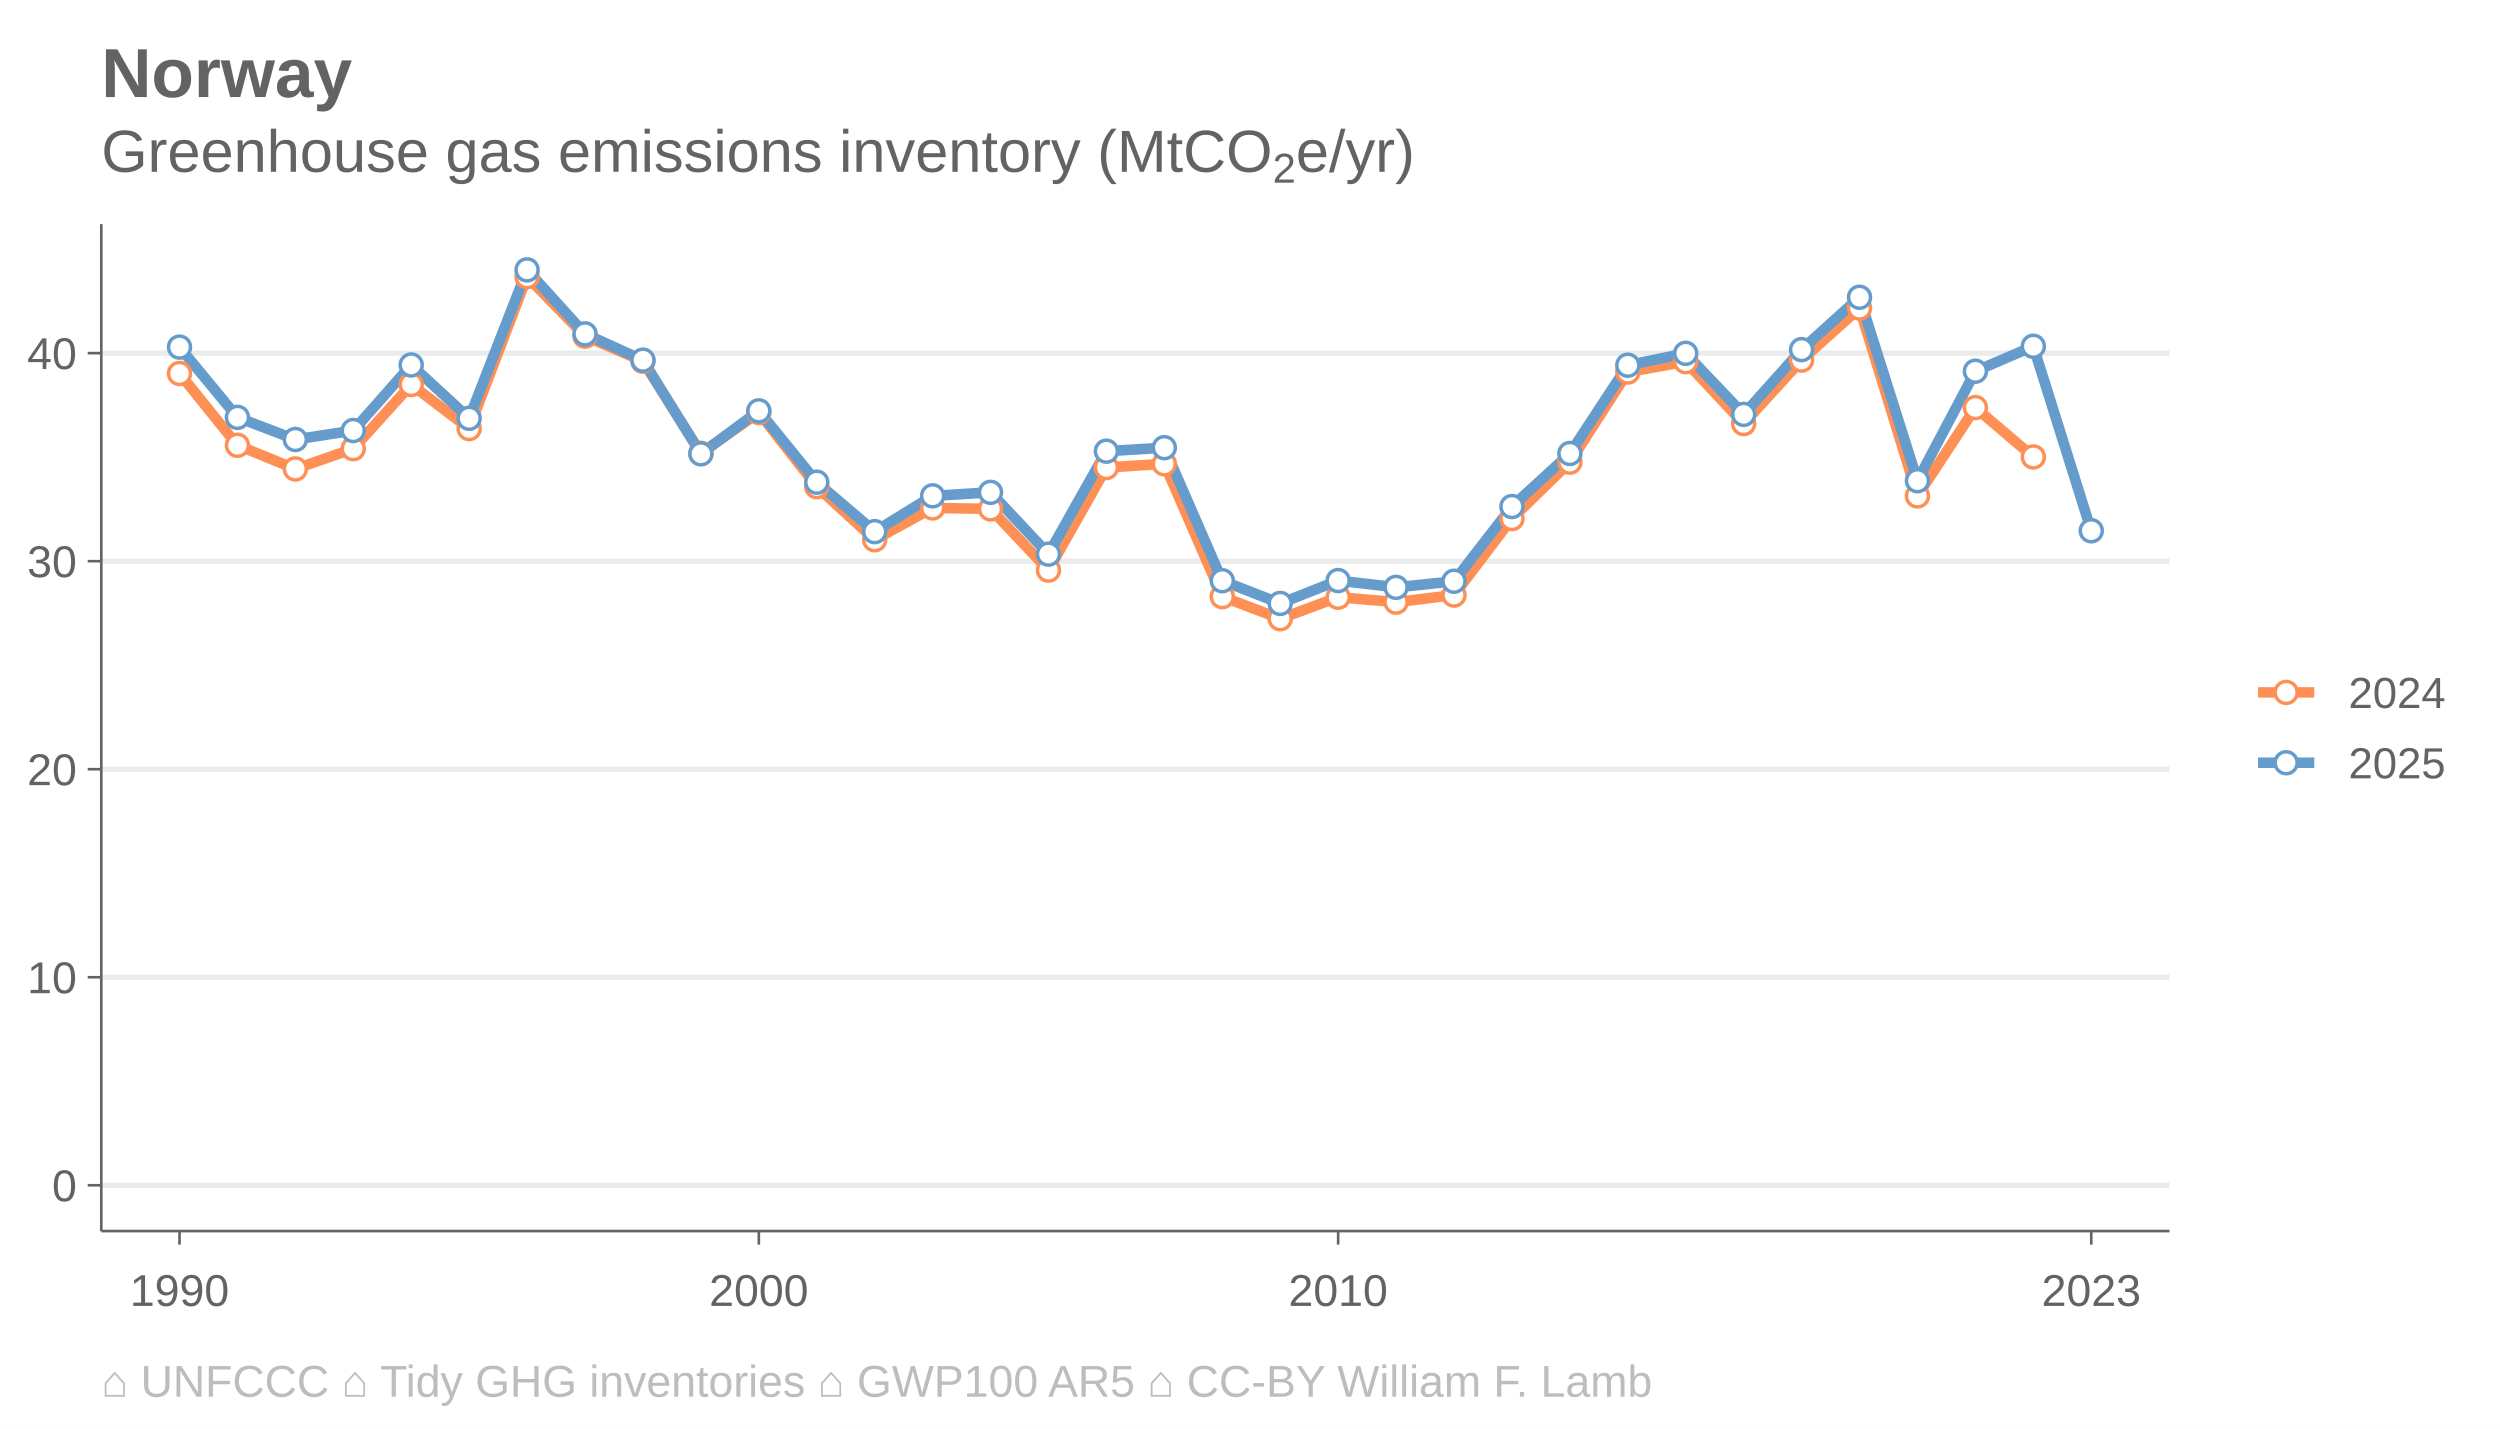
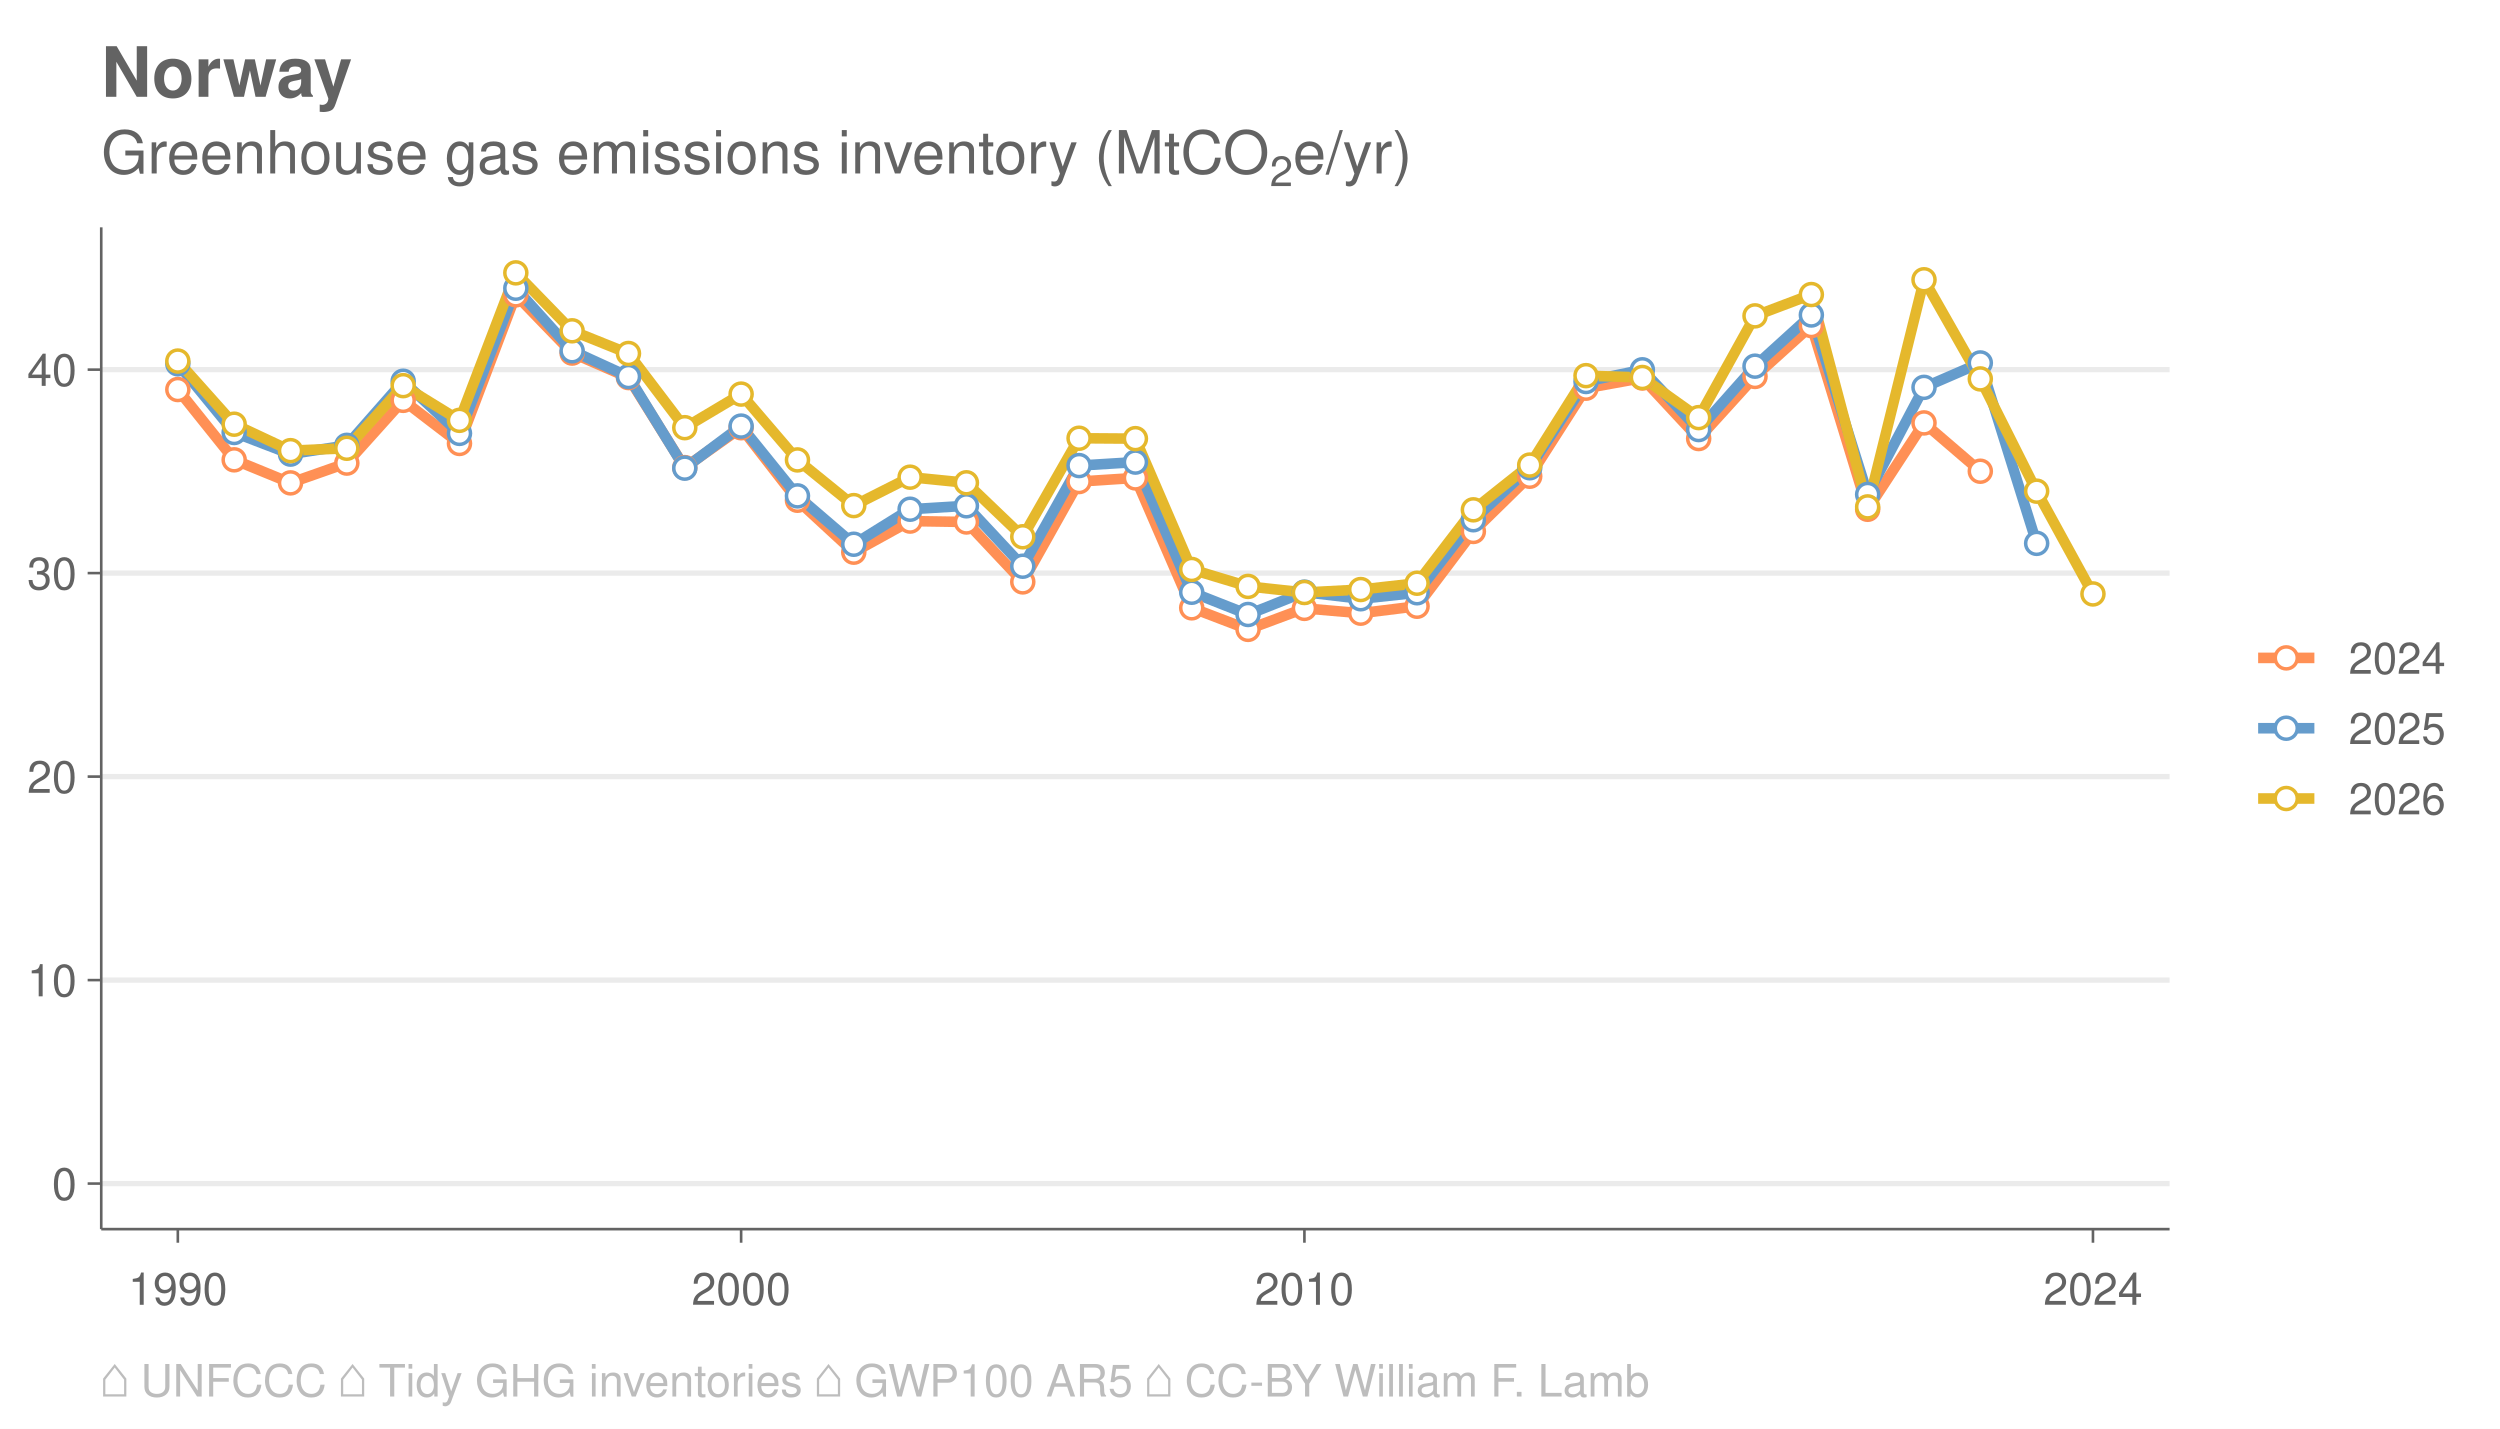
- <svg xmlns="http://www.w3.org/2000/svg" class="svglite" width="504.00pt" height="288.00pt" viewBox="0 0 504.00 288.00">
-   <defs>
-     <style type="text/css">
+ <svg xmlns="http://www.w3.org/2000/svg" width="504.00pt" height="288.00pt" viewBox="0 0 504.00 288.00">
+   <g class="svglite">
+     <defs>
+       <style type="text/css">
    .svglite line, .svglite polyline, .svglite polygon, .svglite path, .svglite rect, .svglite circle {
      fill: none;
      stroke: #000000;
      stroke-linecap: round;
      stroke-linejoin: round;
      stroke-miterlimit: 10.00;
    }
    .svglite text {
      white-space: pre;
    }
+     .svglite g.glyphgroup path {
+       fill: inherit;
+       stroke: none;
+     }
  </style>
-   </defs>
-   <rect width="100%" height="100%" style="stroke: none; fill: #FFFFFF;" />
-   <defs>
-     <clipPath id="cpMC4wMHw1MDQuMDB8MC4wMHwyODguMDA=">
-       <rect x="0.00" y="0.00" width="504.00" height="288.00" />
-     </clipPath>
-   </defs>
-   <g clip-path="url(#cpMC4wMHw1MDQuMDB8MC4wMHwyODguMDA=)">
-     <rect x="0.00" y="0.00" width="504.00" height="288.00" style="stroke-width: 1.07; stroke: #FFFFFF; fill: #FFFFFF;" />
-   </g>
-   <defs>
-     <clipPath id="cpMjAuNDJ8NDM3LjM3fDQ1LjE5fDI0OC4xOA==">
-       <rect x="20.42" y="45.19" width="416.95" height="202.99" />
-     </clipPath>
-   </defs>
-   <g clip-path="url(#cpMjAuNDJ8NDM3LjM3fDQ1LjE5fDI0OC4xOA==)">
-     <polyline points="20.42,238.95 437.37,238.95 " style="stroke-width: 1.07; stroke: #EBEBEB; stroke-linecap: butt;" />
-     <polyline points="20.42,197.01 437.37,197.01 " style="stroke-width: 1.07; stroke: #EBEBEB; stroke-linecap: butt;" />
-     <polyline points="20.42,155.07 437.37,155.07 " style="stroke-width: 1.07; stroke: #EBEBEB; stroke-linecap: butt;" />
-     <polyline points="20.42,113.13 437.37,113.13 " style="stroke-width: 1.07; stroke: #EBEBEB; stroke-linecap: butt;" />
-     <polyline points="20.42,71.19 437.37,71.19 " style="stroke-width: 1.07; stroke: #EBEBEB; stroke-linecap: butt;" />
-     <polyline points="36.19,75.29 47.87,89.77 59.54,94.54 71.22,90.45 82.90,77.52 94.58,86.40 106.26,55.78 117.94,67.77 129.62,72.83 141.30,91.39 152.98,83.16 164.66,98.11 176.34,108.81 188.02,102.40 199.69,102.59 211.37,114.94 223.05,94.25 234.73,93.51 246.41,120.29 258.09,124.73 269.77,120.40 281.45,121.39 293.13,119.96 304.81,104.54 316.49,93.17 328.17,75.01 339.84,72.92 351.52,85.39 363.20,72.59 374.88,62.10 386.56,99.98 398.24,82.17 409.92,92.12 " style="stroke-width: 2.13; stroke: #FF9055; stroke-linecap: butt;" />
-     <polyline points="36.19,69.98 47.87,84.14 59.54,88.60 71.22,86.79 82.90,73.58 94.58,84.33 106.26,54.41 117.94,67.31 129.62,72.61 141.30,91.49 152.98,82.83 164.66,97.21 176.34,107.18 188.02,99.96 199.69,99.26 211.37,111.71 223.05,90.96 234.73,90.25 246.41,117.07 258.09,121.65 269.77,117.04 281.45,118.41 293.13,117.18 304.81,102.12 316.49,91.42 328.17,73.63 339.84,71.23 351.52,83.54 363.20,70.48 374.88,59.93 386.56,96.91 398.24,74.84 409.92,69.81 421.60,107.00 " style="stroke-width: 2.13; stroke: #659CCC; stroke-linecap: butt;" />
-     <circle cx="36.19" cy="75.29" r="2.22" style="stroke-width: 0.71; stroke: #FF9055; fill: #FFFFFF;" />
-     <circle cx="36.19" cy="69.98" r="2.22" style="stroke-width: 0.71; stroke: #659CCC; fill: #FFFFFF;" />
-     <circle cx="47.87" cy="89.77" r="2.22" style="stroke-width: 0.71; stroke: #FF9055; fill: #FFFFFF;" />
-     <circle cx="47.87" cy="84.14" r="2.22" style="stroke-width: 0.71; stroke: #659CCC; fill: #FFFFFF;" />
-     <circle cx="59.54" cy="94.54" r="2.22" style="stroke-width: 0.71; stroke: #FF9055; fill: #FFFFFF;" />
-     <circle cx="59.54" cy="88.60" r="2.22" style="stroke-width: 0.71; stroke: #659CCC; fill: #FFFFFF;" />
-     <circle cx="71.22" cy="90.45" r="2.22" style="stroke-width: 0.71; stroke: #FF9055; fill: #FFFFFF;" />
-     <circle cx="71.22" cy="86.79" r="2.22" style="stroke-width: 0.71; stroke: #659CCC; fill: #FFFFFF;" />
-     <circle cx="82.90" cy="77.52" r="2.22" style="stroke-width: 0.71; stroke: #FF9055; fill: #FFFFFF;" />
-     <circle cx="82.90" cy="73.58" r="2.22" style="stroke-width: 0.71; stroke: #659CCC; fill: #FFFFFF;" />
-     <circle cx="94.58" cy="86.40" r="2.22" style="stroke-width: 0.71; stroke: #FF9055; fill: #FFFFFF;" />
-     <circle cx="94.58" cy="84.33" r="2.22" style="stroke-width: 0.71; stroke: #659CCC; fill: #FFFFFF;" />
-     <circle cx="106.26" cy="55.78" r="2.22" style="stroke-width: 0.71; stroke: #FF9055; fill: #FFFFFF;" />
-     <circle cx="106.26" cy="54.41" r="2.22" style="stroke-width: 0.71; stroke: #659CCC; fill: #FFFFFF;" />
-     <circle cx="117.94" cy="67.77" r="2.22" style="stroke-width: 0.71; stroke: #FF9055; fill: #FFFFFF;" />
-     <circle cx="117.94" cy="67.31" r="2.22" style="stroke-width: 0.71; stroke: #659CCC; fill: #FFFFFF;" />
-     <circle cx="129.62" cy="72.83" r="2.22" style="stroke-width: 0.71; stroke: #FF9055; fill: #FFFFFF;" />
-     <circle cx="129.62" cy="72.61" r="2.22" style="stroke-width: 0.71; stroke: #659CCC; fill: #FFFFFF;" />
-     <circle cx="141.30" cy="91.39" r="2.22" style="stroke-width: 0.71; stroke: #FF9055; fill: #FFFFFF;" />
-     <circle cx="141.30" cy="91.49" r="2.22" style="stroke-width: 0.71; stroke: #659CCC; fill: #FFFFFF;" />
-     <circle cx="152.98" cy="83.16" r="2.22" style="stroke-width: 0.71; stroke: #FF9055; fill: #FFFFFF;" />
-     <circle cx="152.98" cy="82.83" r="2.22" style="stroke-width: 0.71; stroke: #659CCC; fill: #FFFFFF;" />
-     <circle cx="164.66" cy="98.11" r="2.22" style="stroke-width: 0.71; stroke: #FF9055; fill: #FFFFFF;" />
-     <circle cx="164.66" cy="97.21" r="2.22" style="stroke-width: 0.71; stroke: #659CCC; fill: #FFFFFF;" />
-     <circle cx="176.34" cy="108.81" r="2.22" style="stroke-width: 0.71; stroke: #FF9055; fill: #FFFFFF;" />
-     <circle cx="176.34" cy="107.18" r="2.22" style="stroke-width: 0.71; stroke: #659CCC; fill: #FFFFFF;" />
-     <circle cx="188.02" cy="102.40" r="2.22" style="stroke-width: 0.71; stroke: #FF9055; fill: #FFFFFF;" />
-     <circle cx="188.02" cy="99.96" r="2.22" style="stroke-width: 0.71; stroke: #659CCC; fill: #FFFFFF;" />
-     <circle cx="199.69" cy="102.59" r="2.22" style="stroke-width: 0.71; stroke: #FF9055; fill: #FFFFFF;" />
-     <circle cx="199.69" cy="99.26" r="2.22" style="stroke-width: 0.71; stroke: #659CCC; fill: #FFFFFF;" />
-     <circle cx="211.37" cy="114.94" r="2.22" style="stroke-width: 0.71; stroke: #FF9055; fill: #FFFFFF;" />
-     <circle cx="211.37" cy="111.71" r="2.22" style="stroke-width: 0.71; stroke: #659CCC; fill: #FFFFFF;" />
-     <circle cx="223.05" cy="94.25" r="2.22" style="stroke-width: 0.71; stroke: #FF9055; fill: #FFFFFF;" />
-     <circle cx="223.05" cy="90.96" r="2.22" style="stroke-width: 0.71; stroke: #659CCC; fill: #FFFFFF;" />
-     <circle cx="234.73" cy="93.51" r="2.22" style="stroke-width: 0.71; stroke: #FF9055; fill: #FFFFFF;" />
-     <circle cx="234.73" cy="90.25" r="2.22" style="stroke-width: 0.71; stroke: #659CCC; fill: #FFFFFF;" />
-     <circle cx="246.41" cy="120.29" r="2.22" style="stroke-width: 0.71; stroke: #FF9055; fill: #FFFFFF;" />
-     <circle cx="246.41" cy="117.07" r="2.22" style="stroke-width: 0.71; stroke: #659CCC; fill: #FFFFFF;" />
-     <circle cx="258.09" cy="124.73" r="2.22" style="stroke-width: 0.71; stroke: #FF9055; fill: #FFFFFF;" />
-     <circle cx="258.09" cy="121.65" r="2.22" style="stroke-width: 0.71; stroke: #659CCC; fill: #FFFFFF;" />
-     <circle cx="269.77" cy="120.40" r="2.22" style="stroke-width: 0.71; stroke: #FF9055; fill: #FFFFFF;" />
-     <circle cx="269.77" cy="117.04" r="2.22" style="stroke-width: 0.71; stroke: #659CCC; fill: #FFFFFF;" />
-     <circle cx="281.45" cy="121.39" r="2.22" style="stroke-width: 0.71; stroke: #FF9055; fill: #FFFFFF;" />
-     <circle cx="281.45" cy="118.41" r="2.22" style="stroke-width: 0.71; stroke: #659CCC; fill: #FFFFFF;" />
-     <circle cx="293.13" cy="119.96" r="2.22" style="stroke-width: 0.71; stroke: #FF9055; fill: #FFFFFF;" />
-     <circle cx="293.13" cy="117.18" r="2.22" style="stroke-width: 0.71; stroke: #659CCC; fill: #FFFFFF;" />
-     <circle cx="304.81" cy="104.54" r="2.22" style="stroke-width: 0.71; stroke: #FF9055; fill: #FFFFFF;" />
-     <circle cx="304.81" cy="102.12" r="2.22" style="stroke-width: 0.71; stroke: #659CCC; fill: #FFFFFF;" />
-     <circle cx="316.49" cy="93.17" r="2.22" style="stroke-width: 0.71; stroke: #FF9055; fill: #FFFFFF;" />
-     <circle cx="316.49" cy="91.42" r="2.22" style="stroke-width: 0.71; stroke: #659CCC; fill: #FFFFFF;" />
-     <circle cx="328.17" cy="75.01" r="2.22" style="stroke-width: 0.71; stroke: #FF9055; fill: #FFFFFF;" />
-     <circle cx="328.17" cy="73.63" r="2.22" style="stroke-width: 0.71; stroke: #659CCC; fill: #FFFFFF;" />
-     <circle cx="339.84" cy="72.92" r="2.22" style="stroke-width: 0.71; stroke: #FF9055; fill: #FFFFFF;" />
-     <circle cx="339.84" cy="71.23" r="2.22" style="stroke-width: 0.71; stroke: #659CCC; fill: #FFFFFF;" />
-     <circle cx="351.52" cy="85.39" r="2.22" style="stroke-width: 0.71; stroke: #FF9055; fill: #FFFFFF;" />
-     <circle cx="351.52" cy="83.54" r="2.22" style="stroke-width: 0.71; stroke: #659CCC; fill: #FFFFFF;" />
-     <circle cx="363.20" cy="72.59" r="2.22" style="stroke-width: 0.71; stroke: #FF9055; fill: #FFFFFF;" />
-     <circle cx="363.20" cy="70.48" r="2.22" style="stroke-width: 0.71; stroke: #659CCC; fill: #FFFFFF;" />
-     <circle cx="374.88" cy="62.10" r="2.22" style="stroke-width: 0.71; stroke: #FF9055; fill: #FFFFFF;" />
-     <circle cx="374.88" cy="59.93" r="2.22" style="stroke-width: 0.71; stroke: #659CCC; fill: #FFFFFF;" />
-     <circle cx="386.56" cy="99.98" r="2.22" style="stroke-width: 0.71; stroke: #FF9055; fill: #FFFFFF;" />
-     <circle cx="386.56" cy="96.91" r="2.22" style="stroke-width: 0.71; stroke: #659CCC; fill: #FFFFFF;" />
-     <circle cx="398.24" cy="82.17" r="2.22" style="stroke-width: 0.71; stroke: #FF9055; fill: #FFFFFF;" />
-     <circle cx="398.24" cy="74.84" r="2.22" style="stroke-width: 0.71; stroke: #659CCC; fill: #FFFFFF;" />
-     <circle cx="409.92" cy="92.12" r="2.22" style="stroke-width: 0.71; stroke: #FF9055; fill: #FFFFFF;" />
-     <circle cx="409.92" cy="69.81" r="2.22" style="stroke-width: 0.71; stroke: #659CCC; fill: #FFFFFF;" />
-     <circle cx="421.60" cy="107.00" r="2.22" style="stroke-width: 0.71; stroke: #659CCC; fill: #FFFFFF;" />
-   </g>
-   <g clip-path="url(#cpMC4wMHw1MDQuMDB8MC4wMHwyODguMDA=)">
-     <polyline points="20.42,248.18 20.42,45.19 " style="stroke-width: 0.53; stroke: #636363; stroke-linecap: butt;" />
-     <text x="15.49" y="242.17" text-anchor="end" style="font-size: 9.00px;fill: #636363; font-family: &quot;Arial&quot;;" textLength="5.00px" lengthAdjust="spacingAndGlyphs">0</text>
-     <text x="15.49" y="200.23" text-anchor="end" style="font-size: 9.00px;fill: #636363; font-family: &quot;Arial&quot;;" textLength="10.01px" lengthAdjust="spacingAndGlyphs">10</text>
-     <text x="15.49" y="158.29" text-anchor="end" style="font-size: 9.00px;fill: #636363; font-family: &quot;Arial&quot;;" textLength="10.01px" lengthAdjust="spacingAndGlyphs">20</text>
-     <text x="15.49" y="116.35" text-anchor="end" style="font-size: 9.00px;fill: #636363; font-family: &quot;Arial&quot;;" textLength="10.01px" lengthAdjust="spacingAndGlyphs">30</text>
-     <text x="15.49" y="74.41" text-anchor="end" style="font-size: 9.00px;fill: #636363; font-family: &quot;Arial&quot;;" textLength="10.01px" lengthAdjust="spacingAndGlyphs">40</text>
-     <polyline points="17.68,238.95 20.42,238.95 " style="stroke-width: 0.53; stroke: #636363; stroke-linecap: butt;" />
-     <polyline points="17.68,197.01 20.42,197.01 " style="stroke-width: 0.53; stroke: #636363; stroke-linecap: butt;" />
-     <polyline points="17.68,155.07 20.42,155.07 " style="stroke-width: 0.53; stroke: #636363; stroke-linecap: butt;" />
-     <polyline points="17.68,113.13 20.42,113.13 " style="stroke-width: 0.53; stroke: #636363; stroke-linecap: butt;" />
-     <polyline points="17.68,71.19 20.42,71.19 " style="stroke-width: 0.53; stroke: #636363; stroke-linecap: butt;" />
-     <polyline points="20.42,248.18 437.37,248.18 " style="stroke-width: 0.53; stroke: #636363; stroke-linecap: butt;" />
-     <polyline points="36.19,250.92 36.19,248.18 " style="stroke-width: 0.53; stroke: #636363; stroke-linecap: butt;" />
-     <polyline points="152.98,250.92 152.98,248.18 " style="stroke-width: 0.53; stroke: #636363; stroke-linecap: butt;" />
-     <polyline points="269.77,250.92 269.77,248.18 " style="stroke-width: 0.53; stroke: #636363; stroke-linecap: butt;" />
-     <polyline points="421.60,250.92 421.60,248.18 " style="stroke-width: 0.53; stroke: #636363; stroke-linecap: butt;" />
-     <text x="36.19" y="263.28" text-anchor="middle" style="font-size: 9.00px;fill: #636363; font-family: &quot;Arial&quot;;" textLength="20.02px" lengthAdjust="spacingAndGlyphs">1990</text>
-     <text x="152.98" y="263.28" text-anchor="middle" style="font-size: 9.00px;fill: #636363; font-family: &quot;Arial&quot;;" textLength="20.02px" lengthAdjust="spacingAndGlyphs">2000</text>
-     <text x="269.77" y="263.28" text-anchor="middle" style="font-size: 9.00px;fill: #636363; font-family: &quot;Arial&quot;;" textLength="20.02px" lengthAdjust="spacingAndGlyphs">2010</text>
-     <text x="421.60" y="263.28" text-anchor="middle" style="font-size: 9.00px;fill: #636363; font-family: &quot;Arial&quot;;" textLength="20.02px" lengthAdjust="spacingAndGlyphs">2023</text>
-     <rect x="448.32" y="127.03" width="50.20" height="39.31" style="stroke-width: 1.07; stroke: none; fill: #FFFFFF;" />
-     <line x1="455.22" y1="139.59" x2="466.56" y2="139.59" style="stroke-width: 2.13; stroke: #FF9055; stroke-linecap: butt;" />
-     <circle cx="460.89" cy="139.59" r="2.22" style="stroke-width: 0.71; stroke: #FF9055; fill: #FFFFFF;" />
-     <line x1="455.22" y1="153.77" x2="466.56" y2="153.77" style="stroke-width: 2.13; stroke: #659CCC; stroke-linecap: butt;" />
-     <circle cx="460.89" cy="153.77" r="2.22" style="stroke-width: 0.71; stroke: #659CCC; fill: #FFFFFF;" />
-     <text x="473.46" y="142.74" style="font-size: 8.80px;fill: #636363; font-family: &quot;Arial&quot;;" textLength="19.58px" lengthAdjust="spacingAndGlyphs">2024</text>
-     <text x="473.46" y="156.92" style="font-size: 8.80px;fill: #636363; font-family: &quot;Arial&quot;;" textLength="19.58px" lengthAdjust="spacingAndGlyphs">2025</text>
-     <text x="20.42" y="34.64" style="font-size: 12.00px;fill: #636363; font-family: &quot;Arial&quot;;" textLength="236.15px" lengthAdjust="spacingAndGlyphs">Greenhouse gas emissions inventory (MtCO</text>
-     <text x="256.57" y="36.82" style="font-size: 8.40px;fill: #636363; font-family: &quot;Arial&quot;;" textLength="4.67px" lengthAdjust="spacingAndGlyphs">2</text>
-     <text x="261.24" y="34.64" style="font-size: 12.00px;fill: #636363; font-family: &quot;Arial&quot;;" textLength="24.00px" lengthAdjust="spacingAndGlyphs">e/yr)</text>
-     <text x="20.42" y="19.57" style="font-size: 14.00px; font-weight: bold;fill: #636363; font-family: &quot;Arial&quot;;" textLength="50.56px" lengthAdjust="spacingAndGlyphs">Norway</text>
-     <text x="20.42" y="281.58" style="font-size: 9.00px;fill: #BDBDBD; font-family: &quot;Arial&quot;;" textLength="327.62px" lengthAdjust="spacingAndGlyphs">⌂ UNFCCC   ⌂ Tidy GHG inventories   ⌂ GWP100 AR5   ⌂ CC-BY William F. Lamb</text>
+     </defs>
+     <rect width="100%" height="100%" style="stroke: none; fill: #FFFFFF;" />
+     <defs>
+       <clipPath id="cpMC4wMHw1MDQuMDB8MC4wMHwyODguMDA=">
+         <rect x="0.00" y="0.00" width="504.00" height="288.00" />
+       </clipPath>
+     </defs>
+     <g clip-path="url(#cpMC4wMHw1MDQuMDB8MC4wMHwyODguMDA=)">
+       <rect x="0" y="0.00" width="504.00" height="288.00" style="stroke-width: 1.07; stroke: #FFFFFF; fill: #FFFFFF;" />
+     </g>
+     <defs>
+       <clipPath id="cpMjAuNDF8NDM3LjM5fDQ1LjgzfDI0Ny43OQ==">
+         <rect x="20.41" y="45.83" width="416.98" height="201.96" />
+       </clipPath>
+     </defs>
+     <g clip-path="url(#cpMjAuNDF8NDM3LjM5fDQ1LjgzfDI0Ny43OQ==)">
+       <polyline points="20.41,238.61 437.39,238.61 " style="stroke-width: 1.07; stroke: #EBEBEB; stroke-linecap: butt;" />
+       <polyline points="20.41,197.59 437.39,197.59 " style="stroke-width: 1.07; stroke: #EBEBEB; stroke-linecap: butt;" />
+       <polyline points="20.41,156.56 437.39,156.56 " style="stroke-width: 1.07; stroke: #EBEBEB; stroke-linecap: butt;" />
+       <polyline points="20.41,115.54 437.39,115.54 " style="stroke-width: 1.07; stroke: #EBEBEB; stroke-linecap: butt;" />
+       <polyline points="20.41,74.52 437.39,74.52 " style="stroke-width: 1.07; stroke: #EBEBEB; stroke-linecap: butt;" />
+       <polyline points="35.85,78.53 47.21,92.70 58.57,97.35 69.92,93.36 81.28,80.71 92.63,89.40 103.99,59.44 115.34,71.18 126.70,76.12 138.05,94.27 149.41,86.23 160.77,100.85 172.12,111.32 183.48,105.05 194.83,105.23 206.19,117.31 217.54,97.08 228.90,96.35 240.25,122.54 251.61,126.88 262.97,122.65 274.32,123.62 285.68,122.22 297.03,107.14 308.39,96.01 319.74,78.26 331.10,76.21 342.45,88.41 353.81,75.89 365.17,65.63 376.52,102.67 387.88,85.26 399.23,95.00 " style="stroke-width: 2.13; stroke: #FF9055; stroke-linecap: butt;" />
+       <polyline points="35.85,73.34 47.21,87.19 58.57,91.55 69.92,89.78 81.28,76.86 92.63,87.37 103.99,58.11 115.34,70.72 126.70,75.91 138.05,94.38 149.41,85.90 160.77,99.97 172.12,109.72 183.48,102.66 194.83,101.97 206.19,114.15 217.54,93.86 228.90,93.16 240.25,119.40 251.61,123.88 262.97,119.37 274.32,120.71 285.68,119.50 297.03,104.78 308.39,94.30 319.74,76.91 331.10,74.55 342.45,86.60 353.81,73.82 365.17,63.50 376.52,99.68 387.88,78.09 399.23,73.17 410.59,109.54 " style="stroke-width: 2.13; stroke: #659CCC; stroke-linecap: butt;" />
+       <polyline points="35.85,72.79 47.21,85.52 58.57,90.85 69.92,90.37 81.28,77.75 92.63,84.74 103.99,55.01 115.34,66.69 126.70,71.26 138.05,86.22 149.41,79.45 160.77,92.72 172.12,101.93 183.48,96.20 194.83,97.33 206.19,108.21 217.54,88.35 228.90,88.43 240.25,114.80 251.61,118.22 262.97,119.45 274.32,118.85 285.68,117.58 297.03,102.78 308.39,93.76 319.74,75.73 331.10,76.10 342.45,84.19 353.81,63.68 365.17,59.38 376.52,102.19 387.88,56.40 399.23,76.39 410.59,99.02 421.94,119.74 " style="stroke-width: 2.13; stroke: #E5B82C; stroke-linecap: butt;" />
+       <circle cx="35.85" cy="78.53" r="2.22" style="stroke-width: 0.71; stroke: #FF9055; fill: #FFFFFF;" />
+       <circle cx="35.85" cy="73.34" r="2.22" style="stroke-width: 0.71; stroke: #659CCC; fill: #FFFFFF;" />
+       <circle cx="35.85" cy="72.79" r="2.22" style="stroke-width: 0.71; stroke: #E5B82C; fill: #FFFFFF;" />
+       <circle cx="47.21" cy="92.70" r="2.22" style="stroke-width: 0.71; stroke: #FF9055; fill: #FFFFFF;" />
+       <circle cx="47.21" cy="87.19" r="2.22" style="stroke-width: 0.71; stroke: #659CCC; fill: #FFFFFF;" />
+       <circle cx="47.21" cy="85.52" r="2.22" style="stroke-width: 0.71; stroke: #E5B82C; fill: #FFFFFF;" />
+       <circle cx="58.57" cy="97.35" r="2.22" style="stroke-width: 0.71; stroke: #FF9055; fill: #FFFFFF;" />
+       <circle cx="58.57" cy="91.55" r="2.22" style="stroke-width: 0.71; stroke: #659CCC; fill: #FFFFFF;" />
+       <circle cx="58.57" cy="90.85" r="2.22" style="stroke-width: 0.71; stroke: #E5B82C; fill: #FFFFFF;" />
+       <circle cx="69.92" cy="93.36" r="2.22" style="stroke-width: 0.71; stroke: #FF9055; fill: #FFFFFF;" />
+       <circle cx="69.92" cy="89.78" r="2.22" style="stroke-width: 0.71; stroke: #659CCC; fill: #FFFFFF;" />
+       <circle cx="69.92" cy="90.37" r="2.22" style="stroke-width: 0.71; stroke: #E5B82C; fill: #FFFFFF;" />
+       <circle cx="81.28" cy="80.71" r="2.22" style="stroke-width: 0.71; stroke: #FF9055; fill: #FFFFFF;" />
+       <circle cx="81.28" cy="76.86" r="2.22" style="stroke-width: 0.71; stroke: #659CCC; fill: #FFFFFF;" />
+       <circle cx="81.28" cy="77.75" r="2.22" style="stroke-width: 0.71; stroke: #E5B82C; fill: #FFFFFF;" />
+       <circle cx="92.63" cy="89.40" r="2.22" style="stroke-width: 0.71; stroke: #FF9055; fill: #FFFFFF;" />
+       <circle cx="92.63" cy="87.37" r="2.22" style="stroke-width: 0.71; stroke: #659CCC; fill: #FFFFFF;" />
+       <circle cx="92.63" cy="84.74" r="2.22" style="stroke-width: 0.71; stroke: #E5B82C; fill: #FFFFFF;" />
+       <circle cx="103.99" cy="59.44" r="2.22" style="stroke-width: 0.71; stroke: #FF9055; fill: #FFFFFF;" />
+       <circle cx="103.99" cy="58.11" r="2.22" style="stroke-width: 0.71; stroke: #659CCC; fill: #FFFFFF;" />
+       <circle cx="103.99" cy="55.01" r="2.22" style="stroke-width: 0.71; stroke: #E5B82C; fill: #FFFFFF;" />
+       <circle cx="115.34" cy="71.18" r="2.22" style="stroke-width: 0.71; stroke: #FF9055; fill: #FFFFFF;" />
+       <circle cx="115.34" cy="70.72" r="2.22" style="stroke-width: 0.71; stroke: #659CCC; fill: #FFFFFF;" />
+       <circle cx="115.34" cy="66.69" r="2.22" style="stroke-width: 0.71; stroke: #E5B82C; fill: #FFFFFF;" />
+       <circle cx="126.70" cy="76.12" r="2.22" style="stroke-width: 0.71; stroke: #FF9055; fill: #FFFFFF;" />
+       <circle cx="126.70" cy="75.91" r="2.22" style="stroke-width: 0.71; stroke: #659CCC; fill: #FFFFFF;" />
+       <circle cx="126.70" cy="71.26" r="2.22" style="stroke-width: 0.71; stroke: #E5B82C; fill: #FFFFFF;" />
+       <circle cx="138.05" cy="94.27" r="2.22" style="stroke-width: 0.71; stroke: #FF9055; fill: #FFFFFF;" />
+       <circle cx="138.05" cy="94.38" r="2.22" style="stroke-width: 0.71; stroke: #659CCC; fill: #FFFFFF;" />
+       <circle cx="138.05" cy="86.22" r="2.22" style="stroke-width: 0.71; stroke: #E5B82C; fill: #FFFFFF;" />
+       <circle cx="149.41" cy="86.23" r="2.22" style="stroke-width: 0.71; stroke: #FF9055; fill: #FFFFFF;" />
+       <circle cx="149.41" cy="85.90" r="2.22" style="stroke-width: 0.71; stroke: #659CCC; fill: #FFFFFF;" />
+       <circle cx="149.41" cy="79.45" r="2.22" style="stroke-width: 0.71; stroke: #E5B82C; fill: #FFFFFF;" />
+       <circle cx="160.77" cy="100.85" r="2.22" style="stroke-width: 0.71; stroke: #FF9055; fill: #FFFFFF;" />
+       <circle cx="160.77" cy="99.97" r="2.22" style="stroke-width: 0.71; stroke: #659CCC; fill: #FFFFFF;" />
+       <circle cx="160.77" cy="92.72" r="2.22" style="stroke-width: 0.71; stroke: #E5B82C; fill: #FFFFFF;" />
+       <circle cx="172.12" cy="111.32" r="2.22" style="stroke-width: 0.71; stroke: #FF9055; fill: #FFFFFF;" />
+       <circle cx="172.12" cy="109.72" r="2.22" style="stroke-width: 0.71; stroke: #659CCC; fill: #FFFFFF;" />
+       <circle cx="172.12" cy="101.93" r="2.22" style="stroke-width: 0.71; stroke: #E5B82C; fill: #FFFFFF;" />
+       <circle cx="183.48" cy="105.05" r="2.22" style="stroke-width: 0.71; stroke: #FF9055; fill: #FFFFFF;" />
+       <circle cx="183.48" cy="102.66" r="2.22" style="stroke-width: 0.71; stroke: #659CCC; fill: #FFFFFF;" />
+       <circle cx="183.48" cy="96.20" r="2.22" style="stroke-width: 0.71; stroke: #E5B82C; fill: #FFFFFF;" />
+       <circle cx="194.83" cy="105.23" r="2.22" style="stroke-width: 0.71; stroke: #FF9055; fill: #FFFFFF;" />
+       <circle cx="194.83" cy="101.97" r="2.22" style="stroke-width: 0.71; stroke: #659CCC; fill: #FFFFFF;" />
+       <circle cx="194.83" cy="97.33" r="2.22" style="stroke-width: 0.71; stroke: #E5B82C; fill: #FFFFFF;" />
+       <circle cx="206.19" cy="117.31" r="2.22" style="stroke-width: 0.71; stroke: #FF9055; fill: #FFFFFF;" />
+       <circle cx="206.19" cy="114.15" r="2.22" style="stroke-width: 0.71; stroke: #659CCC; fill: #FFFFFF;" />
+       <circle cx="206.19" cy="108.21" r="2.22" style="stroke-width: 0.71; stroke: #E5B82C; fill: #FFFFFF;" />
+       <circle cx="217.54" cy="97.08" r="2.22" style="stroke-width: 0.71; stroke: #FF9055; fill: #FFFFFF;" />
+       <circle cx="217.54" cy="93.86" r="2.22" style="stroke-width: 0.71; stroke: #659CCC; fill: #FFFFFF;" />
+       <circle cx="217.54" cy="88.35" r="2.22" style="stroke-width: 0.71; stroke: #E5B82C; fill: #FFFFFF;" />
+       <circle cx="228.90" cy="96.35" r="2.22" style="stroke-width: 0.71; stroke: #FF9055; fill: #FFFFFF;" />
+       <circle cx="228.90" cy="93.16" r="2.22" style="stroke-width: 0.71; stroke: #659CCC; fill: #FFFFFF;" />
+       <circle cx="228.90" cy="88.43" r="2.22" style="stroke-width: 0.71; stroke: #E5B82C; fill: #FFFFFF;" />
+       <circle cx="240.25" cy="122.54" r="2.22" style="stroke-width: 0.71; stroke: #FF9055; fill: #FFFFFF;" />
+       <circle cx="240.25" cy="119.40" r="2.22" style="stroke-width: 0.71; stroke: #659CCC; fill: #FFFFFF;" />
+       <circle cx="240.25" cy="114.80" r="2.22" style="stroke-width: 0.71; stroke: #E5B82C; fill: #FFFFFF;" />
+       <circle cx="251.61" cy="126.88" r="2.22" style="stroke-width: 0.71; stroke: #FF9055; fill: #FFFFFF;" />
+       <circle cx="251.61" cy="123.88" r="2.22" style="stroke-width: 0.71; stroke: #659CCC; fill: #FFFFFF;" />
+       <circle cx="251.61" cy="118.22" r="2.22" style="stroke-width: 0.71; stroke: #E5B82C; fill: #FFFFFF;" />
+       <circle cx="262.97" cy="122.65" r="2.22" style="stroke-width: 0.71; stroke: #FF9055; fill: #FFFFFF;" />
+       <circle cx="262.97" cy="119.37" r="2.22" style="stroke-width: 0.71; stroke: #659CCC; fill: #FFFFFF;" />
+       <circle cx="262.97" cy="119.45" r="2.22" style="stroke-width: 0.71; stroke: #E5B82C; fill: #FFFFFF;" />
+       <circle cx="274.32" cy="123.62" r="2.22" style="stroke-width: 0.71; stroke: #FF9055; fill: #FFFFFF;" />
+       <circle cx="274.32" cy="120.71" r="2.22" style="stroke-width: 0.71; stroke: #659CCC; fill: #FFFFFF;" />
+       <circle cx="274.32" cy="118.85" r="2.22" style="stroke-width: 0.71; stroke: #E5B82C; fill: #FFFFFF;" />
+       <circle cx="285.68" cy="122.22" r="2.22" style="stroke-width: 0.71; stroke: #FF9055; fill: #FFFFFF;" />
+       <circle cx="285.68" cy="119.50" r="2.22" style="stroke-width: 0.71; stroke: #659CCC; fill: #FFFFFF;" />
+       <circle cx="285.68" cy="117.58" r="2.22" style="stroke-width: 0.71; stroke: #E5B82C; fill: #FFFFFF;" />
+       <circle cx="297.03" cy="107.14" r="2.22" style="stroke-width: 0.71; stroke: #FF9055; fill: #FFFFFF;" />
+       <circle cx="297.03" cy="104.78" r="2.22" style="stroke-width: 0.71; stroke: #659CCC; fill: #FFFFFF;" />
+       <circle cx="297.03" cy="102.78" r="2.22" style="stroke-width: 0.71; stroke: #E5B82C; fill: #FFFFFF;" />
+       <circle cx="308.39" cy="96.01" r="2.22" style="stroke-width: 0.71; stroke: #FF9055; fill: #FFFFFF;" />
+       <circle cx="308.39" cy="94.30" r="2.22" style="stroke-width: 0.71; stroke: #659CCC; fill: #FFFFFF;" />
+       <circle cx="308.39" cy="93.76" r="2.22" style="stroke-width: 0.71; stroke: #E5B82C; fill: #FFFFFF;" />
+       <circle cx="319.74" cy="78.26" r="2.22" style="stroke-width: 0.71; stroke: #FF9055; fill: #FFFFFF;" />
+       <circle cx="319.74" cy="76.91" r="2.22" style="stroke-width: 0.71; stroke: #659CCC; fill: #FFFFFF;" />
+       <circle cx="319.74" cy="75.73" r="2.22" style="stroke-width: 0.71; stroke: #E5B82C; fill: #FFFFFF;" />
+       <circle cx="331.10" cy="76.21" r="2.22" style="stroke-width: 0.71; stroke: #FF9055; fill: #FFFFFF;" />
+       <circle cx="331.10" cy="74.55" r="2.22" style="stroke-width: 0.71; stroke: #659CCC; fill: #FFFFFF;" />
+       <circle cx="331.10" cy="76.10" r="2.22" style="stroke-width: 0.71; stroke: #E5B82C; fill: #FFFFFF;" />
+       <circle cx="342.45" cy="88.41" r="2.22" style="stroke-width: 0.71; stroke: #FF9055; fill: #FFFFFF;" />
+       <circle cx="342.45" cy="86.60" r="2.22" style="stroke-width: 0.71; stroke: #659CCC; fill: #FFFFFF;" />
+       <circle cx="342.45" cy="84.19" r="2.22" style="stroke-width: 0.71; stroke: #E5B82C; fill: #FFFFFF;" />
+       <circle cx="353.81" cy="75.89" r="2.22" style="stroke-width: 0.71; stroke: #FF9055; fill: #FFFFFF;" />
+       <circle cx="353.81" cy="73.82" r="2.22" style="stroke-width: 0.71; stroke: #659CCC; fill: #FFFFFF;" />
+       <circle cx="353.81" cy="63.68" r="2.22" style="stroke-width: 0.71; stroke: #E5B82C; fill: #FFFFFF;" />
+       <circle cx="365.17" cy="65.63" r="2.22" style="stroke-width: 0.71; stroke: #FF9055; fill: #FFFFFF;" />
+       <circle cx="365.17" cy="63.50" r="2.22" style="stroke-width: 0.71; stroke: #659CCC; fill: #FFFFFF;" />
+       <circle cx="365.17" cy="59.38" r="2.22" style="stroke-width: 0.71; stroke: #E5B82C; fill: #FFFFFF;" />
+       <circle cx="376.52" cy="102.67" r="2.22" style="stroke-width: 0.71; stroke: #FF9055; fill: #FFFFFF;" />
+       <circle cx="376.52" cy="99.68" r="2.22" style="stroke-width: 0.71; stroke: #659CCC; fill: #FFFFFF;" />
+       <circle cx="376.52" cy="102.19" r="2.22" style="stroke-width: 0.71; stroke: #E5B82C; fill: #FFFFFF;" />
+       <circle cx="387.88" cy="85.26" r="2.22" style="stroke-width: 0.71; stroke: #FF9055; fill: #FFFFFF;" />
+       <circle cx="387.88" cy="78.09" r="2.22" style="stroke-width: 0.71; stroke: #659CCC; fill: #FFFFFF;" />
+       <circle cx="387.88" cy="56.40" r="2.22" style="stroke-width: 0.71; stroke: #E5B82C; fill: #FFFFFF;" />
+       <circle cx="399.23" cy="95.00" r="2.22" style="stroke-width: 0.71; stroke: #FF9055; fill: #FFFFFF;" />
+       <circle cx="399.23" cy="73.17" r="2.22" style="stroke-width: 0.71; stroke: #659CCC; fill: #FFFFFF;" />
+       <circle cx="399.23" cy="76.39" r="2.22" style="stroke-width: 0.71; stroke: #E5B82C; fill: #FFFFFF;" />
+       <circle cx="410.59" cy="109.54" r="2.22" style="stroke-width: 0.71; stroke: #659CCC; fill: #FFFFFF;" />
+       <circle cx="410.59" cy="99.02" r="2.22" style="stroke-width: 0.71; stroke: #E5B82C; fill: #FFFFFF;" />
+       <circle cx="421.94" cy="119.74" r="2.22" style="stroke-width: 0.71; stroke: #E5B82C; fill: #FFFFFF;" />
+     </g>
+     <g clip-path="url(#cpMC4wMHw1MDQuMDB8MC4wMHwyODguMDA=)">
+       <polyline points="20.41,247.79 20.41,45.83 " style="stroke-width: 0.53; stroke: #636363; stroke-linecap: butt;" />
+       <text x="15.48" y="241.89" text-anchor="end" style="font-size: 9.00px;fill: #636363; font-family: &quot;Nimbus Sans&quot;;" textLength="5.00px" lengthAdjust="spacingAndGlyphs">0</text>
+       <text x="15.48" y="200.87" text-anchor="end" style="font-size: 9.00px;fill: #636363; font-family: &quot;Nimbus Sans&quot;;" textLength="10.00px" lengthAdjust="spacingAndGlyphs">10</text>
+       <text x="15.48" y="159.84" text-anchor="end" style="font-size: 9.00px;fill: #636363; font-family: &quot;Nimbus Sans&quot;;" textLength="10.00px" lengthAdjust="spacingAndGlyphs">20</text>
+       <text x="15.48" y="118.82" text-anchor="end" style="font-size: 9.00px;fill: #636363; font-family: &quot;Nimbus Sans&quot;;" textLength="10.00px" lengthAdjust="spacingAndGlyphs">30</text>
+       <text x="15.48" y="77.80" text-anchor="end" style="font-size: 9.00px;fill: #636363; font-family: &quot;Nimbus Sans&quot;;" textLength="10.00px" lengthAdjust="spacingAndGlyphs">40</text>
+       <polyline points="17.67,238.61 20.41,238.61 " style="stroke-width: 0.53; stroke: #636363; stroke-linecap: butt;" />
+       <polyline points="17.67,197.59 20.41,197.59 " style="stroke-width: 0.53; stroke: #636363; stroke-linecap: butt;" />
+       <polyline points="17.67,156.56 20.41,156.56 " style="stroke-width: 0.53; stroke: #636363; stroke-linecap: butt;" />
+       <polyline points="17.67,115.54 20.41,115.54 " style="stroke-width: 0.53; stroke: #636363; stroke-linecap: butt;" />
+       <polyline points="17.67,74.52 20.41,74.52 " style="stroke-width: 0.53; stroke: #636363; stroke-linecap: butt;" />
+       <polyline points="20.41,247.79 437.39,247.79 " style="stroke-width: 0.53; stroke: #636363; stroke-linecap: butt;" />
+       <polyline points="35.85,250.53 35.85,247.79 " style="stroke-width: 0.53; stroke: #636363; stroke-linecap: butt;" />
+       <polyline points="149.41,250.53 149.41,247.79 " style="stroke-width: 0.53; stroke: #636363; stroke-linecap: butt;" />
+       <polyline points="262.97,250.53 262.97,247.79 " style="stroke-width: 0.53; stroke: #636363; stroke-linecap: butt;" />
+       <polyline points="421.94,250.53 421.94,247.79 " style="stroke-width: 0.53; stroke: #636363; stroke-linecap: butt;" />
+       <text x="35.85" y="263.05" text-anchor="middle" style="font-size: 9.00px;fill: #636363; font-family: &quot;Nimbus Sans&quot;;" textLength="20.00px" lengthAdjust="spacingAndGlyphs">1990</text>
+       <text x="149.41" y="263.05" text-anchor="middle" style="font-size: 9.00px;fill: #636363; font-family: &quot;Nimbus Sans&quot;;" textLength="20.00px" lengthAdjust="spacingAndGlyphs">2000</text>
+       <text x="262.97" y="263.05" text-anchor="middle" style="font-size: 9.00px;fill: #636363; font-family: &quot;Nimbus Sans&quot;;" textLength="20.00px" lengthAdjust="spacingAndGlyphs">2010</text>
+       <text x="421.94" y="263.05" text-anchor="middle" style="font-size: 9.00px;fill: #636363; font-family: &quot;Nimbus Sans&quot;;" textLength="20.00px" lengthAdjust="spacingAndGlyphs">2024</text>
+       <rect x="448.35" y="120.07" width="50.17" height="53.48" style="stroke-width: 1.07; stroke: none; fill: #FFFFFF;" />
+       <line x1="455.24" y1="132.63" x2="466.58" y2="132.63" style="stroke-width: 2.13; stroke: #FF9055; stroke-linecap: butt;" />
+       <circle cx="460.91" cy="132.63" r="2.22" style="stroke-width: 0.71; stroke: #FF9055; fill: #FFFFFF;" />
+       <line x1="455.24" y1="146.81" x2="466.58" y2="146.81" style="stroke-width: 2.13; stroke: #659CCC; stroke-linecap: butt;" />
+       <circle cx="460.91" cy="146.81" r="2.22" style="stroke-width: 0.71; stroke: #659CCC; fill: #FFFFFF;" />
+       <line x1="455.24" y1="160.98" x2="466.58" y2="160.98" style="stroke-width: 2.13; stroke: #E5B82C; stroke-linecap: butt;" />
+       <circle cx="460.91" cy="160.98" r="2.22" style="stroke-width: 0.71; stroke: #E5B82C; fill: #FFFFFF;" />
+       <text x="473.48" y="135.84" style="font-size: 8.80px;fill: #636363; font-family: &quot;Nimbus Sans&quot;;" textLength="19.56px" lengthAdjust="spacingAndGlyphs">2024</text>
+       <text x="473.48" y="150.01" style="font-size: 8.80px;fill: #636363; font-family: &quot;Nimbus Sans&quot;;" textLength="19.56px" lengthAdjust="spacingAndGlyphs">2025</text>
+       <text x="473.48" y="164.19" style="font-size: 8.80px;fill: #636363; font-family: &quot;Nimbus Sans&quot;;" textLength="19.56px" lengthAdjust="spacingAndGlyphs">2026</text>
+       <text x="20.41" y="34.98" style="font-size: 12.00px;fill: #636363; font-family: &quot;Nimbus Sans&quot;;" textLength="235.58px" lengthAdjust="spacingAndGlyphs">Greenhouse gas emissions inventory (MtCO</text>
+       <text x="255.99" y="37.53" style="font-size: 8.40px;fill: #636363; font-family: &quot;Nimbus Sans&quot;;" textLength="4.67px" lengthAdjust="spacingAndGlyphs">2</text>
+       <text x="260.65" y="34.98" style="font-size: 12.00px;fill: #636363; font-family: &quot;Nimbus Sans&quot;;" textLength="24.05px" lengthAdjust="spacingAndGlyphs">e/yr)</text>
+       <text x="20.41" y="19.52" style="font-size: 14.00px; font-weight: bold;fill: #636363; font-family: &quot;Nimbus Sans&quot;;" textLength="50.61px" lengthAdjust="spacingAndGlyphs">Norway</text>
+       <text x="20.41" y="281.54" style="font-size: 9.00px;fill: #BDBDBD; font-family: &quot;Nimbus Sans&quot;;" textLength="327.12px" lengthAdjust="spacingAndGlyphs">⌂ UNFCCC   ⌂ Tidy GHG inventories   ⌂ GWP100 AR5   ⌂ CC-BY William F. Lamb</text>
+     </g>
  </g>
</svg>
